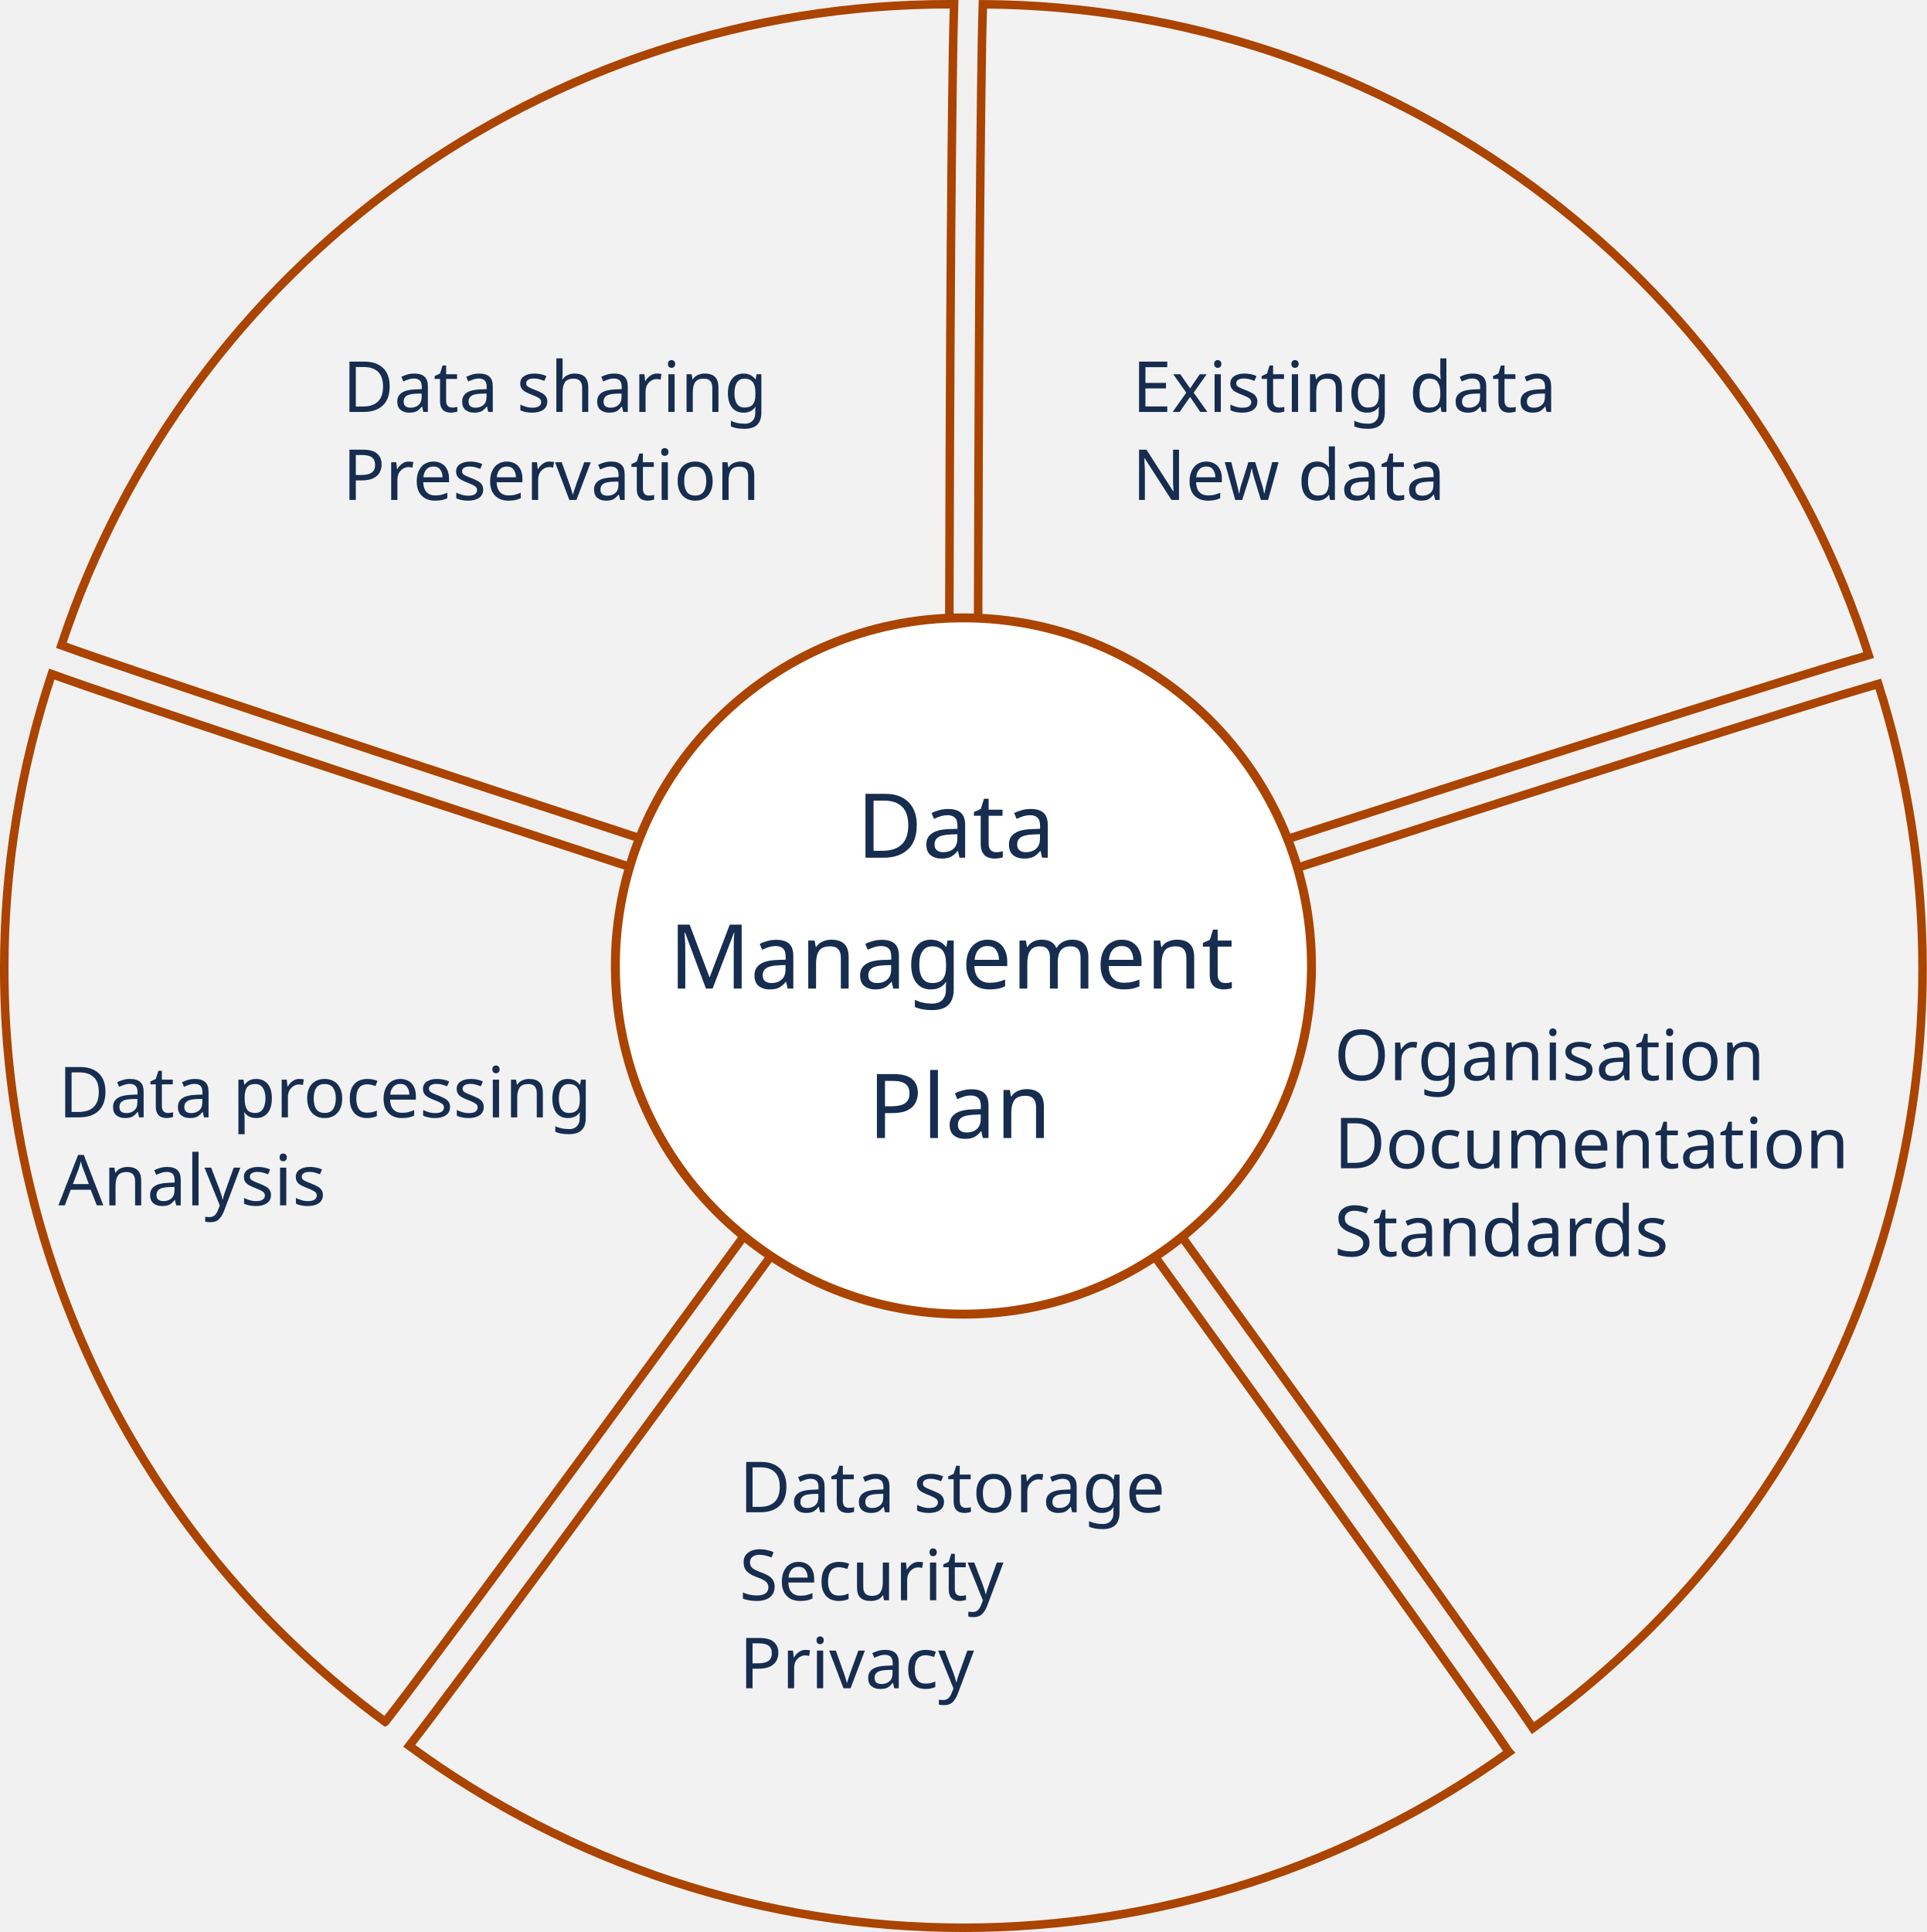
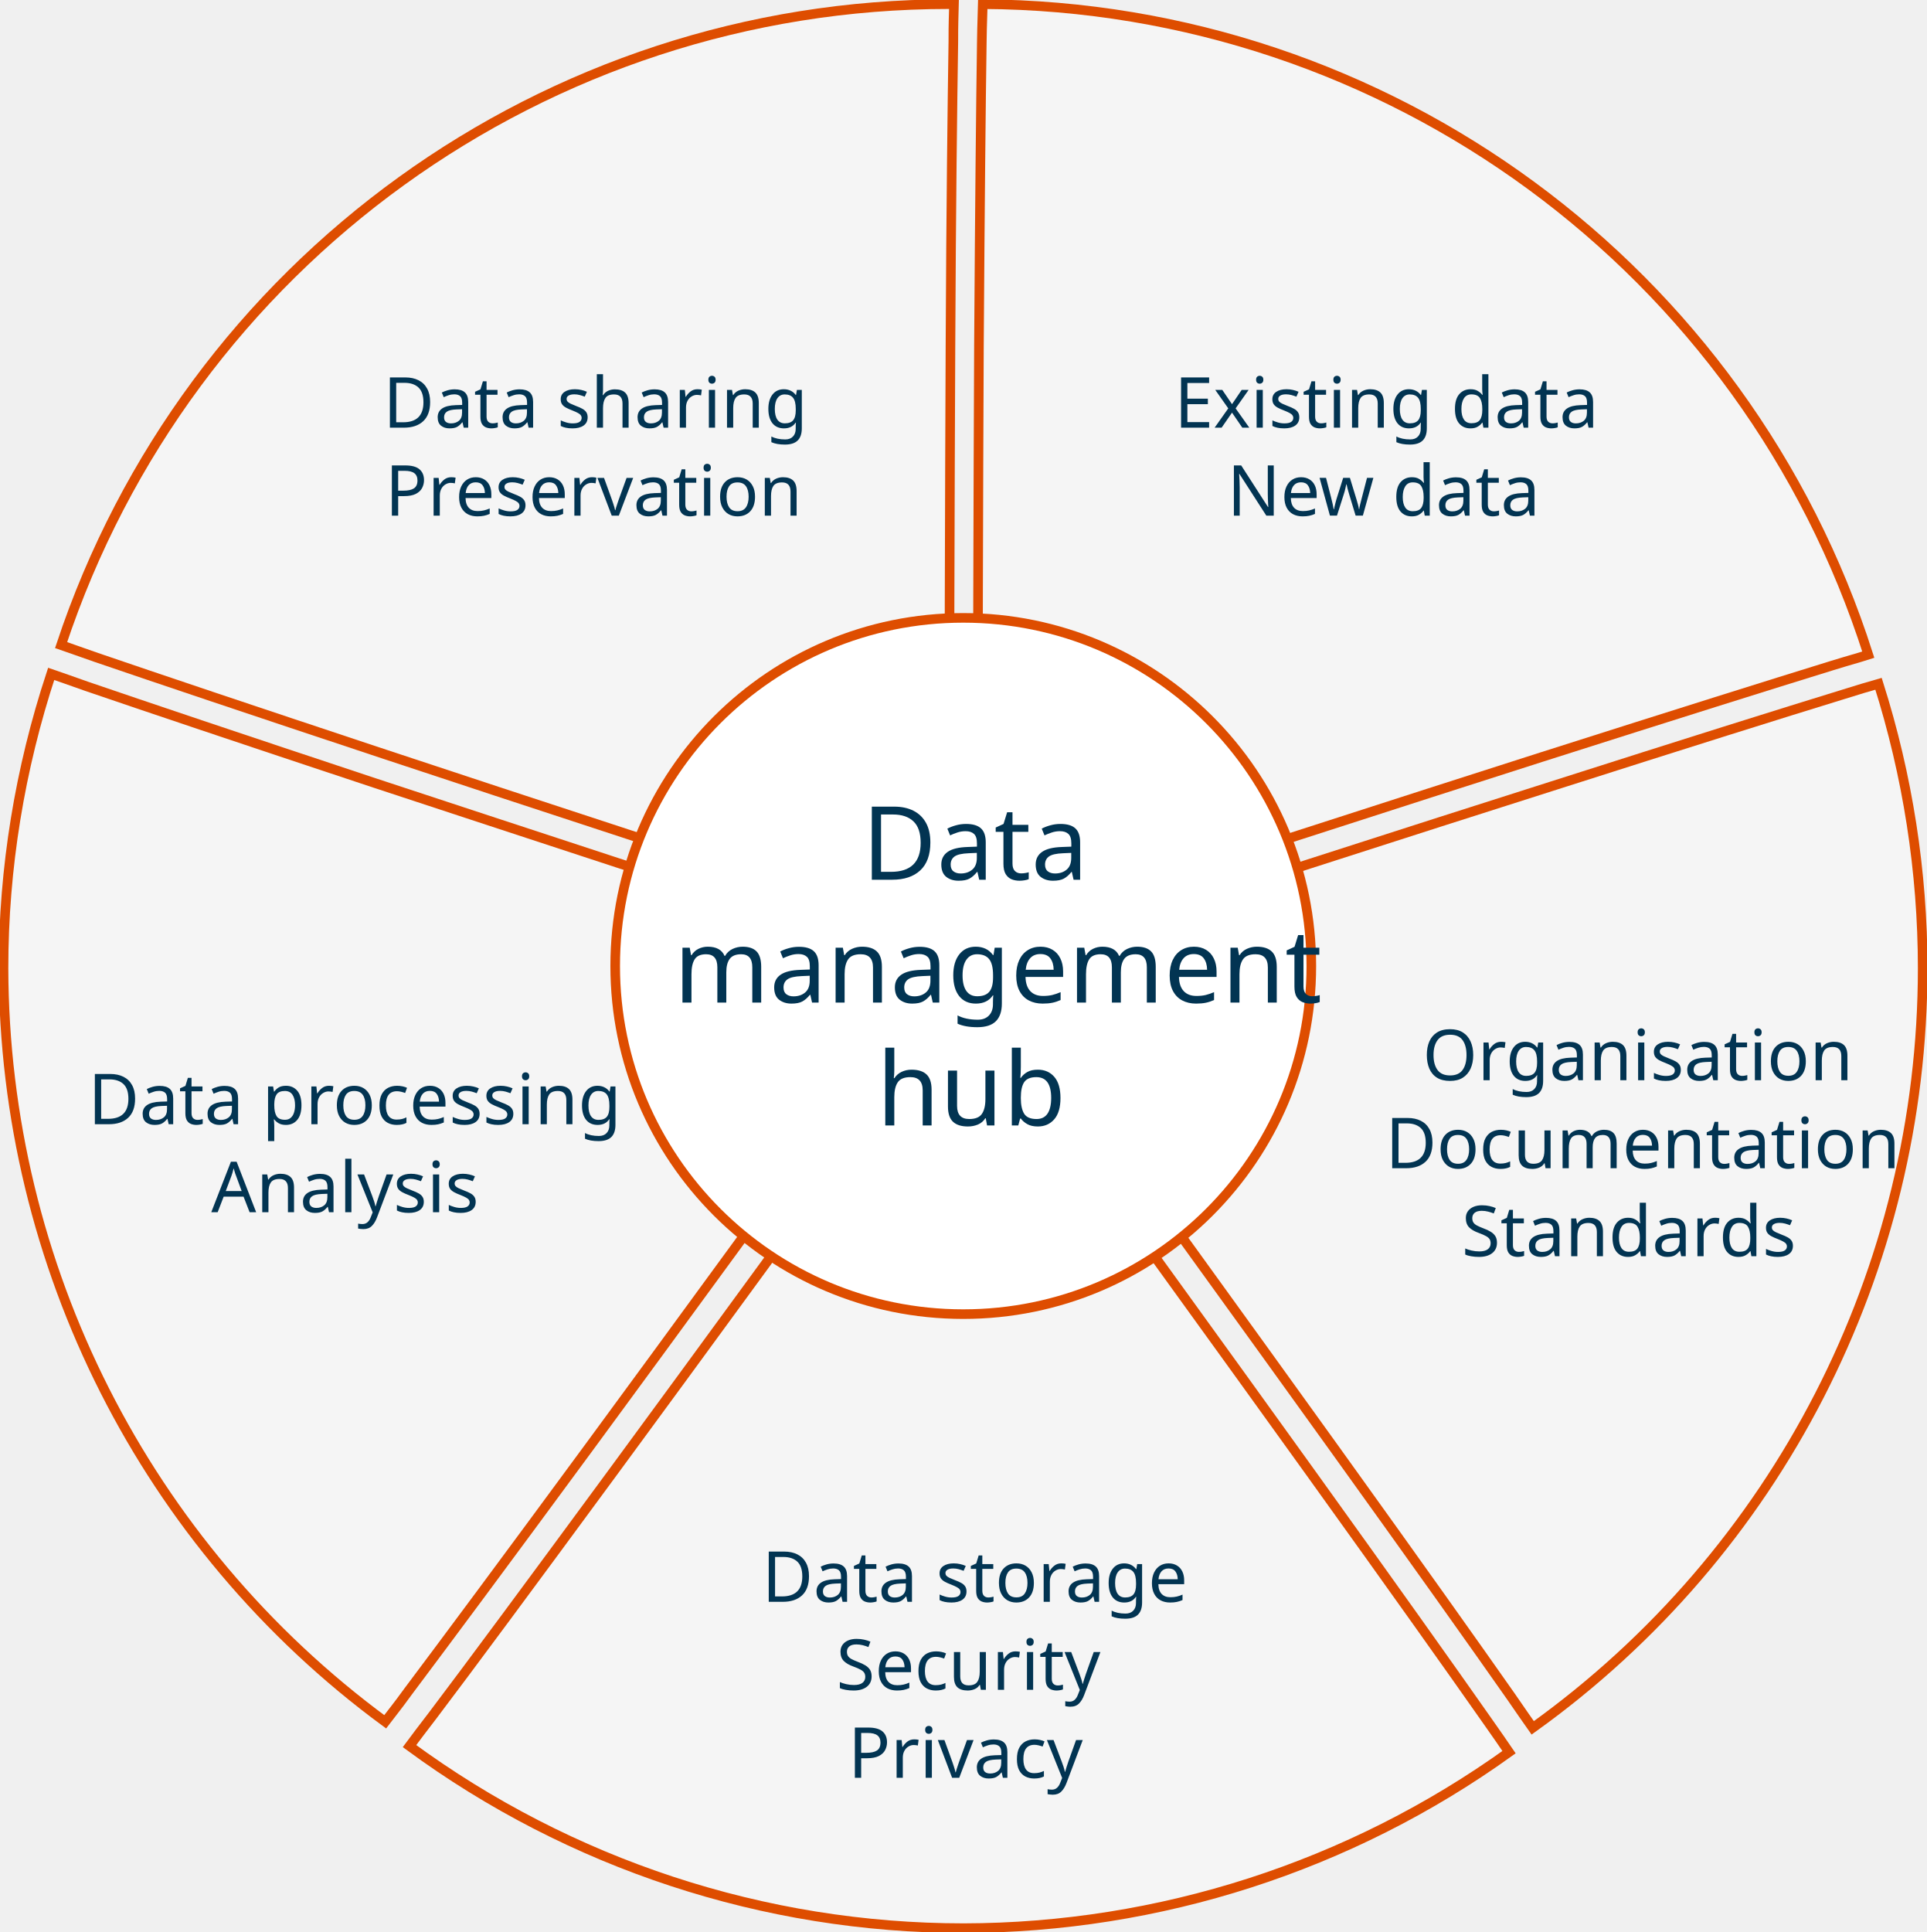
- <svg xmlns="http://www.w3.org/2000/svg" width="212.473mm" height="213.003mm" viewBox="0 0 212.473 213.003" version="1.1" id="svg8">
-   <defs id="defs2">
-     <symbol id="Buffer_Small">
-       <path style="stroke-width:0.265" d="M 9.978,10.583 16.592,13.229 9.978,15.875 Z" id="path3155" />
-     </symbol>
-   </defs>
-   <g id="layer1" transform="translate(-287.6803,4.995473)">
-     <rect ry="0" y="118.15" x="66.146" height="0" width="0" id="rect50" style="fill:#d45500;stroke:#ffffff;stroke-width:0.265" />
-     <g id="g1510">
-       <path transform="scale(0.2645833)" d="m 1518.828,381.996 c -0.036,-0.012 -0.048,-0.015 -0.084,-0.027 -0.023,0.032 -0.032,0.041 -0.055,0.072 0.023,0.031 0.03,0.041 0.053,0.072 0.037,-0.012 0.049,-0.015 0.086,-0.027 0,-0.039 0,-0.051 0,-0.09 z" style="fill:#f2f2f2;stroke:#d45500;stroke-width:3.548" id="path1278" />
-       <path id="path910-3" style="fill:#f2f2f2;stroke:#aa4400;stroke-width:0.939" d="m 330.159,184.834 c 1.003,-1.316 1.113,-1.416 2.554,-3.335 4.248,-5.653 10.575,-14.166 19.995,-26.987 9.412,-12.81 21.923,-29.933 38.526,-52.785 0,0 0,0 0,0 0.006,-0.008 0.008,-0.011 0.014,-0.019 -26.865,-8.729 -47.015,-15.336 -62.107,-20.329 -15.104,-4.998 -25.156,-8.383 -31.846,-10.677 -2.24,-0.768 -2.359,-0.838 -3.908,-1.38 a 103.121,103.121 0 0 0 -5.239,32.45 103.121,103.121 0 0 0 42.009,83.063 z" />
-       <path id="path1282-5" style="fill:#f2f2f2;stroke:#aa4400;stroke-width:0.939" d="m 454.071,188.175 c -0.944,-1.364 -1.007,-1.502 -2.392,-3.475 -4.064,-5.787 -10.206,-14.435 -19.488,-27.356 -9.274,-12.91 -21.693,-30.1 -38.296,-52.952 0,0 0,0 0,0 -0.006,-0.008 -0.008,-0.011 -0.014,-0.019 -16.603,22.852 -29.114,39.975 -38.526,52.785 -9.42,12.821 -15.747,21.334 -19.995,26.987 -1.442,1.919 -1.552,2.018 -2.554,3.335 a 103.121,103.121 0 0 0 61.112,20.059 103.121,103.121 0 0 0 60.154,-19.363 z" />
-       <path id="path1280-9" style="fill:#f2f2f2;stroke:#aa4400;stroke-width:0.939" d="m 396.563,101.739 c -0.01,0.003 -0.013,0.004 -0.023,0.007 16.603,22.852 29.022,40.042 38.296,52.952 9.282,12.921 15.424,21.569 19.488,27.356 1.385,1.972 1.448,2.111 2.392,3.475 a 103.121,103.121 0 0 0 42.967,-83.758 103.121,103.121 0 0 0 -4.884,-31.36 c -1.579,0.474 -1.722,0.489 -4.002,1.189 -6.76,2.077 -16.882,5.246 -32.039,10.081 -15.144,4.831 -35.33,11.329 -62.195,20.058 z" />
-       <path id="path1276-4" style="fill:#f2f2f2;stroke:#aa4400;stroke-width:0.939" d="m 392.891,-4.524 a 103.121,103.121 0 0 0 -0.562,-0.002 103.121,103.121 0 0 0 -97.882,70.672 c 1.549,0.542 1.668,0.612 3.908,1.38 6.689,2.293 16.741,5.679 31.846,10.677 15.091,4.993 35.242,11.601 62.107,20.329 0,0 0,0 0,0 0.01,0.003 0.013,0.004 0.022,0.007 10e-5,-28.247 0.057,-49.453 0.143,-65.349 0.086,-15.909 0.2,-26.515 0.314,-33.586 0.038,-2.359 0.068,-2.491 0.105,-4.129 z" />
-       <path id="path1274-5" style="fill:#f2f2f2;stroke:#aa4400;stroke-width:0.939" d="m 396.066,-4.524 c -0.037,1.638 -0.067,1.77 -0.105,4.129 -0.114,7.071 -0.228,17.677 -0.314,33.586 -0.086,15.896 -0.143,37.102 -0.143,65.349 0,0 0,0 0,0 0,0.01 0,0.013 0,0.024 26.865,-8.729 47.051,-15.227 62.195,-20.058 15.157,-4.835 25.279,-8.004 32.039,-10.081 2.28,-0.7 2.423,-0.715 4.002,-1.189 A 103.121,103.121 0 0 0 396.066,-4.524 Z" />
-       <circle style="fill:#ffffff;stroke:#aa4400;stroke-width:0.985;stroke-miterlimit:4;stroke-dasharray:none" id="path1285-3" cx="393.917" cy="101.506" r="38.383" />
-       <g id="g1293-4" transform="translate(249.8391,-2.958808)" style="fill:#162d50">
-         <text id="text48-7-1" y="106.955" x="111.625" style="font-style:normal;font-variant:normal;font-weight:normal;font-stretch:normal;font-size:9.878px;line-height:1.25;font-family:sans-serif;-inkscape-font-specification:sans-serif;fill:#162d50;fill-opacity:1;stroke:none;stroke-width:0.265" xml:space="preserve">
-           <tspan style="font-style:normal;font-variant:normal;font-weight:normal;font-stretch:normal;font-family:sans-serif;-inkscape-font-specification:sans-serif;fill:#162d50;stroke-width:0.265" y="106.955" x="111.625" id="tspan46-1-3">Management</tspan>
-         </text>
-         <text id="text48-4-1" y="123.432" x="133.585" style="font-style:normal;font-variant:normal;font-weight:normal;font-stretch:normal;font-size:9.878px;line-height:1.25;font-family:sans-serif;-inkscape-font-specification:sans-serif;fill:#162d50;fill-opacity:1;stroke:none;stroke-width:0.265" xml:space="preserve">
-           <tspan style="font-style:normal;font-variant:normal;font-weight:normal;font-stretch:normal;font-family:sans-serif;-inkscape-font-specification:sans-serif;fill:#162d50;stroke-width:0.265" y="123.432" x="133.585" id="tspan46-6-2">Plan</tspan>
-         </text>
-         <text xml:space="preserve" style="font-style:normal;font-variant:normal;font-weight:normal;font-stretch:normal;font-size:9.878px;line-height:1.25;font-family:sans-serif;-inkscape-font-specification:sans-serif;fill:#162d50;fill-opacity:1;stroke:none;stroke-width:0.265" x="132.326" y="92.53" id="text48-4-4-1">
-           <tspan id="tspan46-6-3-1" x="132.326" y="92.53" style="font-style:normal;font-variant:normal;font-weight:normal;font-stretch:normal;font-family:sans-serif;-inkscape-font-specification:sans-serif;fill:#162d50;stroke-width:0.265">Data</tspan>
-         </text>
-       </g>
-       <text id="text6012-2" y="40.422" x="412.537" style="font-style:normal;font-weight:normal;font-size:7.761px;line-height:1.25;font-family:sans-serif;text-align:start;text-anchor:start;fill:#162d50;fill-opacity:1;stroke:none;stroke-width:0.265" xml:space="preserve">
-         <tspan style="text-align:start;text-anchor:start;fill:#162d50;stroke-width:0.265" y="40.422" x="412.537" id="tspan6010-2">Existing data</tspan>
-         <tspan id="tspan6014-8" style="text-align:start;text-anchor:start;fill:#162d50;stroke-width:0.265" y="50.123" x="412.537">New data</tspan>
-       </text>
-       <text xml:space="preserve" style="font-style:normal;font-weight:normal;font-size:7.761px;line-height:1.25;font-family:sans-serif;fill:#162d50;fill-opacity:1;stroke:none;stroke-width:0.265" x="434.799" y="114.102" id="text6012-5-5">
-         <tspan x="434.799" y="114.102" style="fill:#162d50;stroke-width:0.265" id="tspan6014-7-3">Organisation</tspan>
-         <tspan id="tspan6039-4" x="434.799" y="123.804" style="fill:#162d50;stroke-width:0.265">Documentation</tspan>
-         <tspan id="tspan6041-8" x="434.799" y="133.505" style="fill:#162d50;stroke-width:0.265">Standards</tspan>
-       </text>
-       <text xml:space="preserve" style="font-style:normal;font-weight:normal;font-size:7.761px;line-height:1.25;font-family:sans-serif;fill:#162d50;fill-opacity:1;stroke:none;stroke-width:0.265" x="369.212" y="161.731" id="text6012-7-6">
-         <tspan x="369.212" y="161.731" style="fill:#162d50;stroke-width:0.265" id="tspan6014-2-6">Data storage</tspan>
-         <tspan id="tspan6055-8" x="369.212" y="171.433" style="fill:#162d50;stroke-width:0.265">Security</tspan>
-         <tspan id="tspan6057-1" x="369.212" y="181.134" style="fill:#162d50;stroke-width:0.265">Privacy</tspan>
-       </text>
-       <text id="text6012-7-7-7" y="118.191" x="294.123" style="font-style:normal;font-weight:normal;font-size:7.761px;line-height:1.25;font-family:sans-serif;fill:#162d50;fill-opacity:1;stroke:none;stroke-width:0.265" xml:space="preserve">
-         <tspan style="fill:#162d50;stroke-width:0.265" y="118.191" x="294.123" id="tspan6057-3-6">Data processing</tspan>
-         <tspan id="tspan6087-90" style="fill:#162d50;stroke-width:0.265" y="127.893" x="294.123">Analysis</tspan>
-       </text>
-       <text xml:space="preserve" style="font-style:normal;font-weight:normal;font-size:7.761px;line-height:1.25;font-family:sans-serif;fill:#162d50;fill-opacity:1;stroke:none;stroke-width:0.265" x="325.465" y="40.422" id="text6012-7-7-2-0">
-         <tspan x="325.465" y="40.422" style="fill:#162d50;stroke-width:0.265" id="tspan6087-9-7">Data sharing</tspan>
-         <tspan id="tspan6112-8" x="325.465" y="50.123" style="fill:#162d50;stroke-width:0.265">Preservation</tspan>
-       </text>
-     </g>
-   </g>
+ <svg xmlns="http://www.w3.org/2000/svg" version="1.1" id="svg8" x="0px" y="0px" viewBox="0 0 602.3 603.8" style="enable-background:new 0 0 602.3 603.8;" xml:space="preserve">
+   <style type="text/css">
+ 	.st0{fill:#f5f5f5;}
+ 	.st1{fill:#023452;}
+ 	.st2{font-family: 'Titillium Web', sans-serif;}
+ 	.st3{font-size:22px;}
+ 	.st4{fill:none;}
+ 	.st6{fill:#ffffff;}
+ 	.st5{fill:#023452;}
+ 	.st7{font-size:32px;}
+ </style>
+   <path id="path910-3" stroke="#DE4D00" stroke-width="3" class="st0" d="M120.4,538.1c2.8-3.7,3.2-4,7.2-9.5c12-16,30-40.2,56.7-76.5  c26.7-36.3,62.1-84.8,109.2-149.6l0,0c0,0,0,0,0-0.1c-76.2-24.7-133.3-43.5-176.1-57.6c-42.8-14.2-71.3-23.8-90.3-30.3  c-6.3-2.2-6.7-2.4-11.1-3.9c-9.8,29.7-14.9,60.7-14.9,92C1.3,395.6,45.5,483,120.4,538.1L120.4,538.1z" />
+   <path id="path1282-5" stroke="#DE4D00" stroke-width="3" class="st0" d="M471.7,547.6c-2.7-3.9-2.9-4.3-6.8-9.8  c-11.5-16.4-28.9-40.9-55.2-77.5c-26.3-36.6-61.5-85.3-108.6-150.1l0,0c0,0,0,0,0-0.1c-47.1,64.8-82.5,113.3-109.2,149.6  c-26.7,36.3-44.6,60.5-56.7,76.5c-4.1,5.4-4.4,5.7-7.2,9.5c50.2,36.9,110.9,56.9,173.2,56.9C362.3,602.5,422,583.3,471.7,547.6  L471.7,547.6z" />
+   <path id="path1280-9" stroke="#DE4D00" stroke-width="3" class="st0" d="M308.6,302.6C308.6,302.6,308.6,302.6,308.6,302.6  c47,64.8,82.2,113.5,108.5,150.1c26.3,36.6,43.7,61.1,55.2,77.5c3.9,5.6,4.1,6,6.8,9.8C555.6,485.2,601,396.8,601,302.6  c0-30.2-4.7-60.2-13.8-88.9c-4.5,1.3-4.9,1.4-11.3,3.4c-19.2,5.9-47.9,14.9-90.8,28.6C442,259.4,384.8,277.8,308.6,302.6  L308.6,302.6z" />
+   <path id="path1276-4" stroke="#DE4D00" stroke-width="3" class="st0" d="M298.2,1.3c-0.5,0-1.1,0-1.6,0  c-126,0-237.8,80.7-277.5,200.3c4.4,1.5,4.7,1.7,11.1,3.9c19,6.5,47.5,16.1,90.3,30.3c42.8,14.2,99.9,32.9,176.1,57.6l0,0  c0,0,0,0,0.1,0c0-80.1,0.2-140.2,0.4-185.2c0.2-45.1,0.6-75.2,0.9-95.2C298,6.4,298.1,6,298.2,1.3L298.2,1.3z" />
+   <path id="path1274-5" stroke="#DE4D00" stroke-width="3" class="st0" d="M307.2,1.3c-0.1,4.6-0.2,5-0.3,11.7  c-0.3,20-0.6,50.1-0.9,95.2c-0.2,45.1-0.4,105.2-0.4,185.2l0,0c0,0,0,0,0,0.1c76.2-24.7,133.4-43.2,176.3-56.9  c43-13.7,71.7-22.7,90.8-28.6c6.5-2,6.9-2,11.3-3.4C545.6,84.1,433.8,2,307.2,1.3z" />
+   <circle id="circle" stroke="#DE4D00" stroke-width="3" class="st6" cx="301.1" cy="301.9" r="108.8" />
+   <text transform="matrix(1 0 0 1 367.0479 133.66)" class="st1 st2 st3">Existing data</text>
+   <text transform="matrix(1 0 0 1 383.5586 161.16)" class="st1 st2 st3">New data</text>
+   <text transform="matrix(1 0 0 1 444.6602 337.5997)" class="st1 st2 st3">Organisation</text>
+   <text transform="matrix(1 0 0 1 433.043 365.0997)" class="st1 st2 st3">Documentation</text>
+   <text transform="matrix(1 0 0 1 456.8848 392.5997)" class="st1 st2 st3">Standards</text>
+   <text transform="matrix(1 0 0 1 238.1615 500.6105)" class="st1 st2 st3">Data storage</text>
+   <text transform="matrix(1 0 0 1 261.4076 528.1105)" class="st1 st2 st3">Security</text>
+   <text transform="matrix(1 0 0 1 265.0815 555.6105)" class="st1 st2 st3">Privacy</text>
+   <text transform="matrix(1 0 0 1 27.5132 351.3497)" class="st1 st2 st3">Data processing</text>
+   <text transform="matrix(1 0 0 1 66.04 378.8497)" class="st1 st2 st3">Analysis</text>
+   <text transform="matrix(1 0 0 1 119.7363 133.6601)" class="st1 st2 st3">Data sharing</text>
+   <text transform="matrix(1 0 0 1 120.354 161.1601)" class="st1 st2 st3">Preservation</text>
+   <rect x="207.8" y="252.2" class="st4" width="186" height="145" />
+   <text transform="matrix(1 0 0 1 269.4099 274.94)">
+     <tspan x="0" y="0" class="st5 st2 st7">Data </tspan>
+     <tspan x="-58.8" y="38.4" class="st5 st2 st7">management </tspan>
+     <tspan x="4.6" y="76.8" class="st5 st2 st7">hub</tspan>
+   </text>
</svg>
